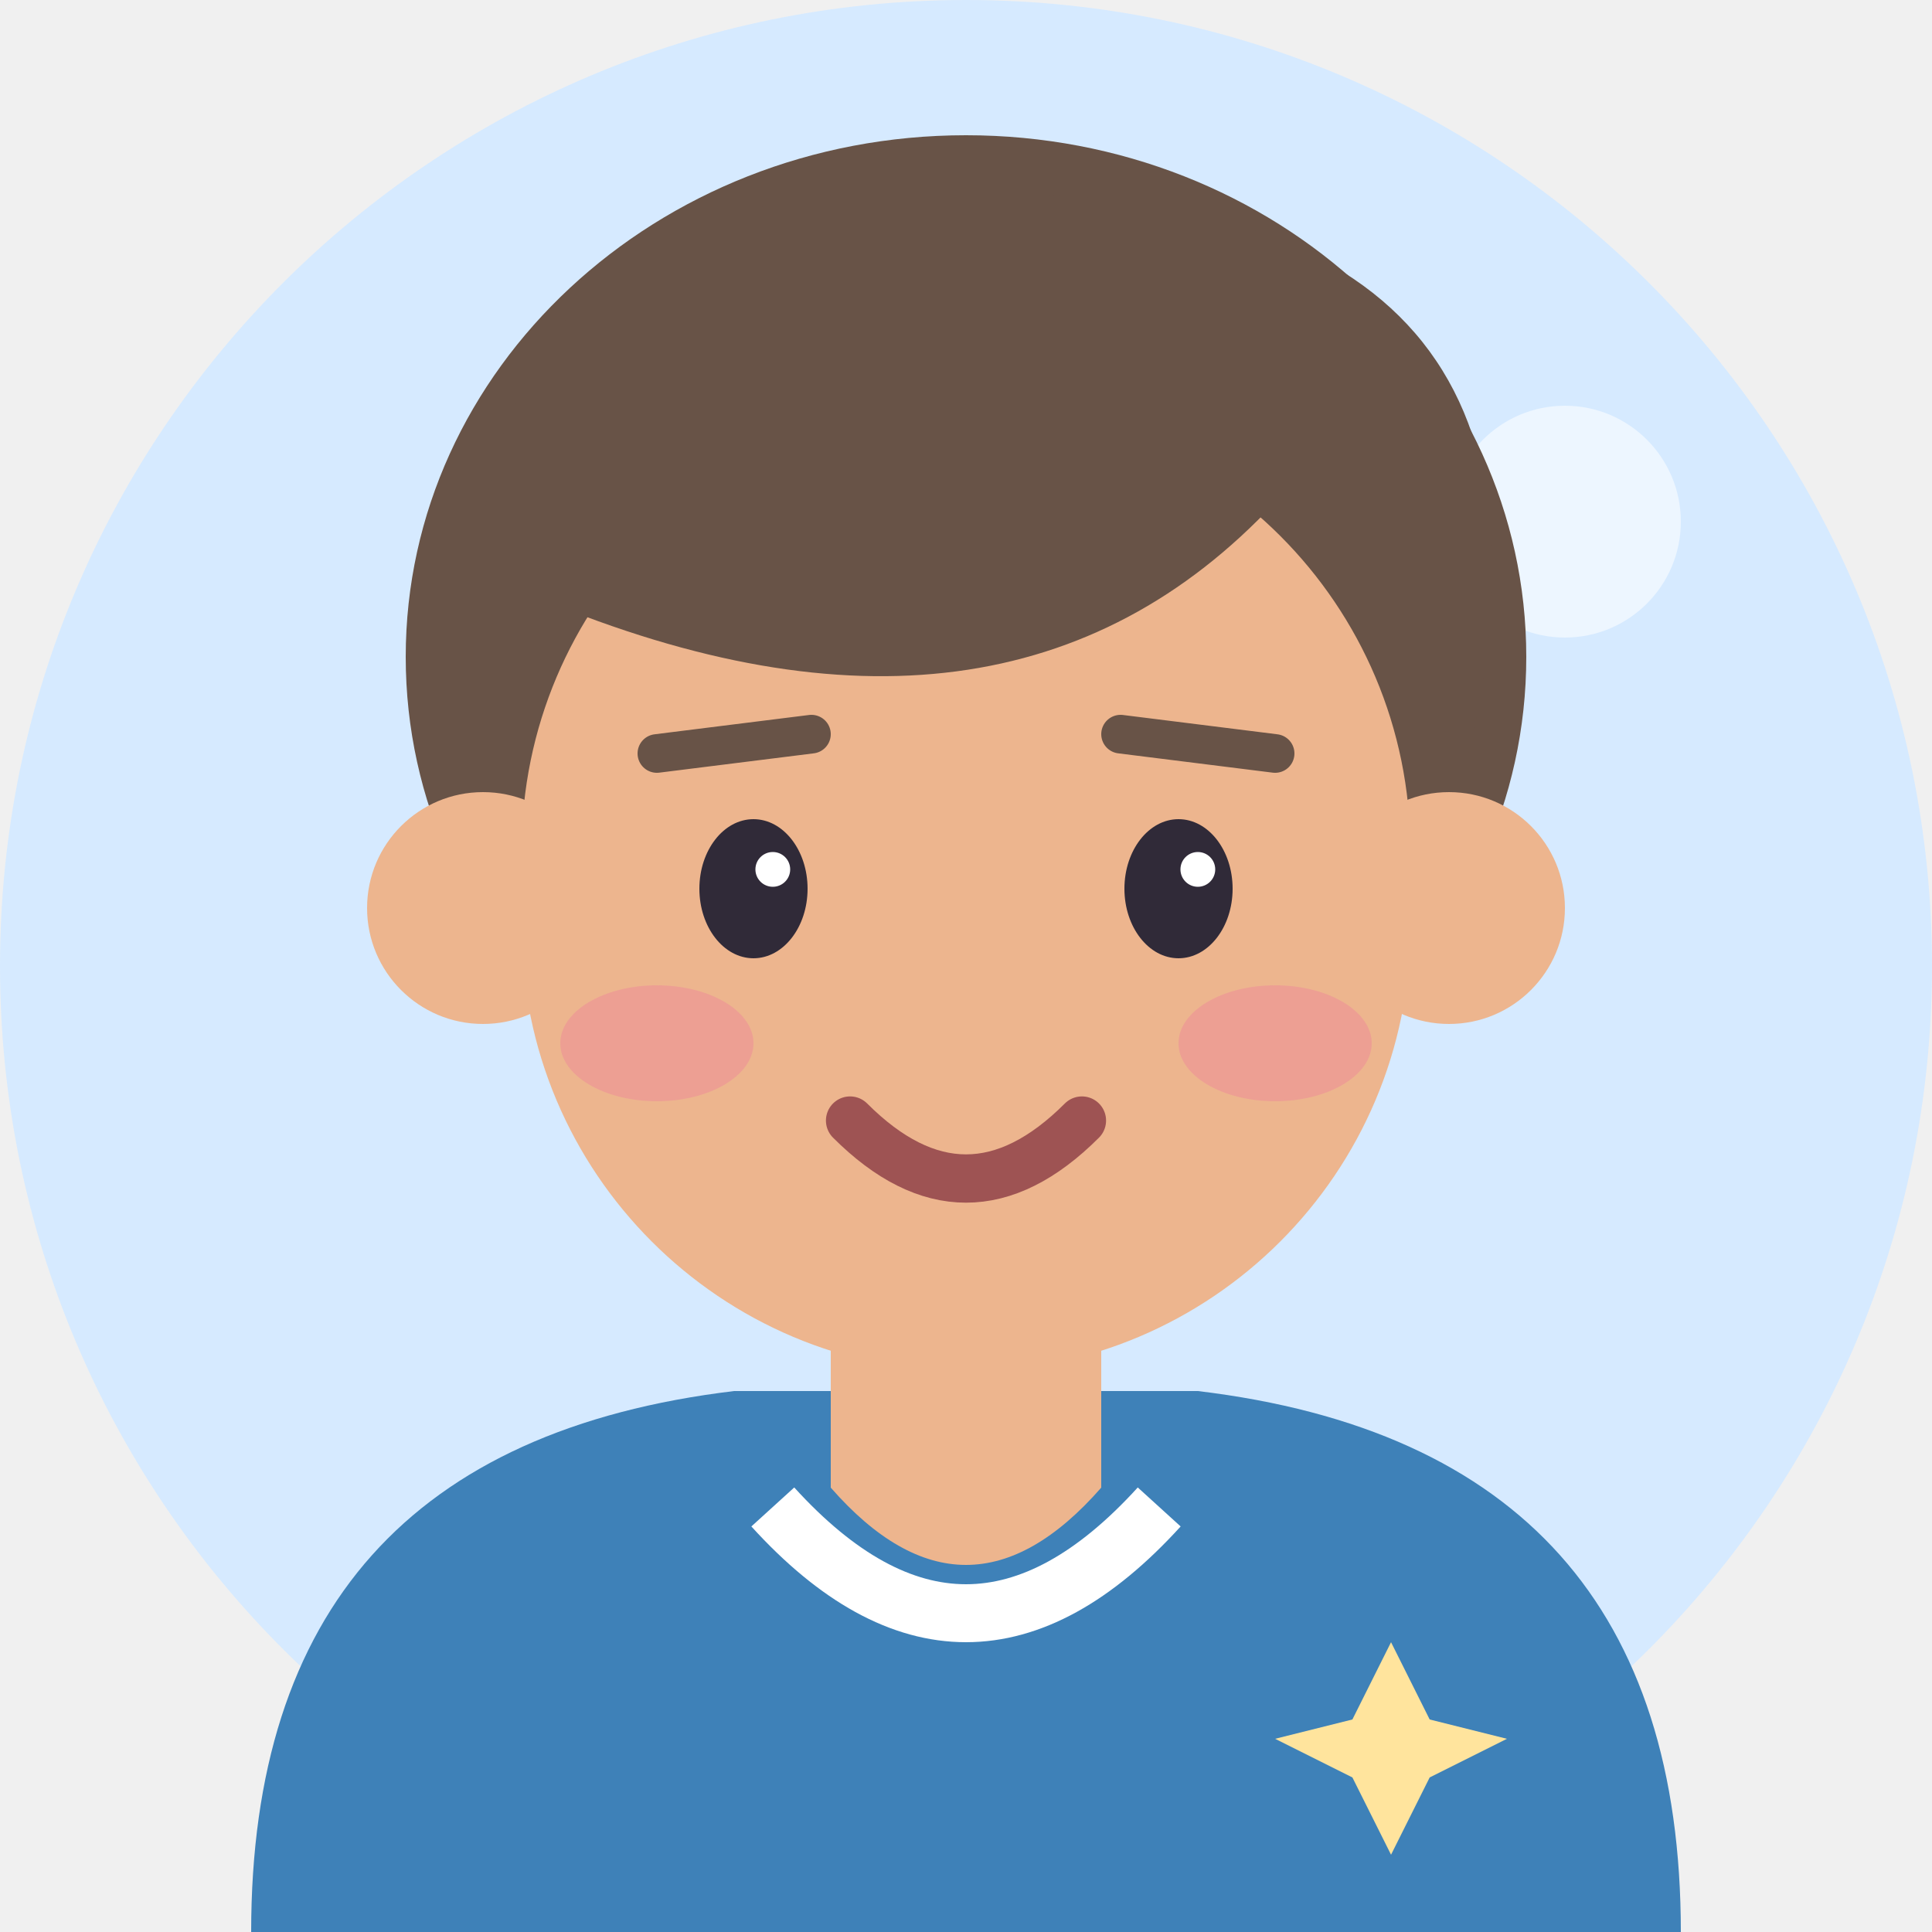
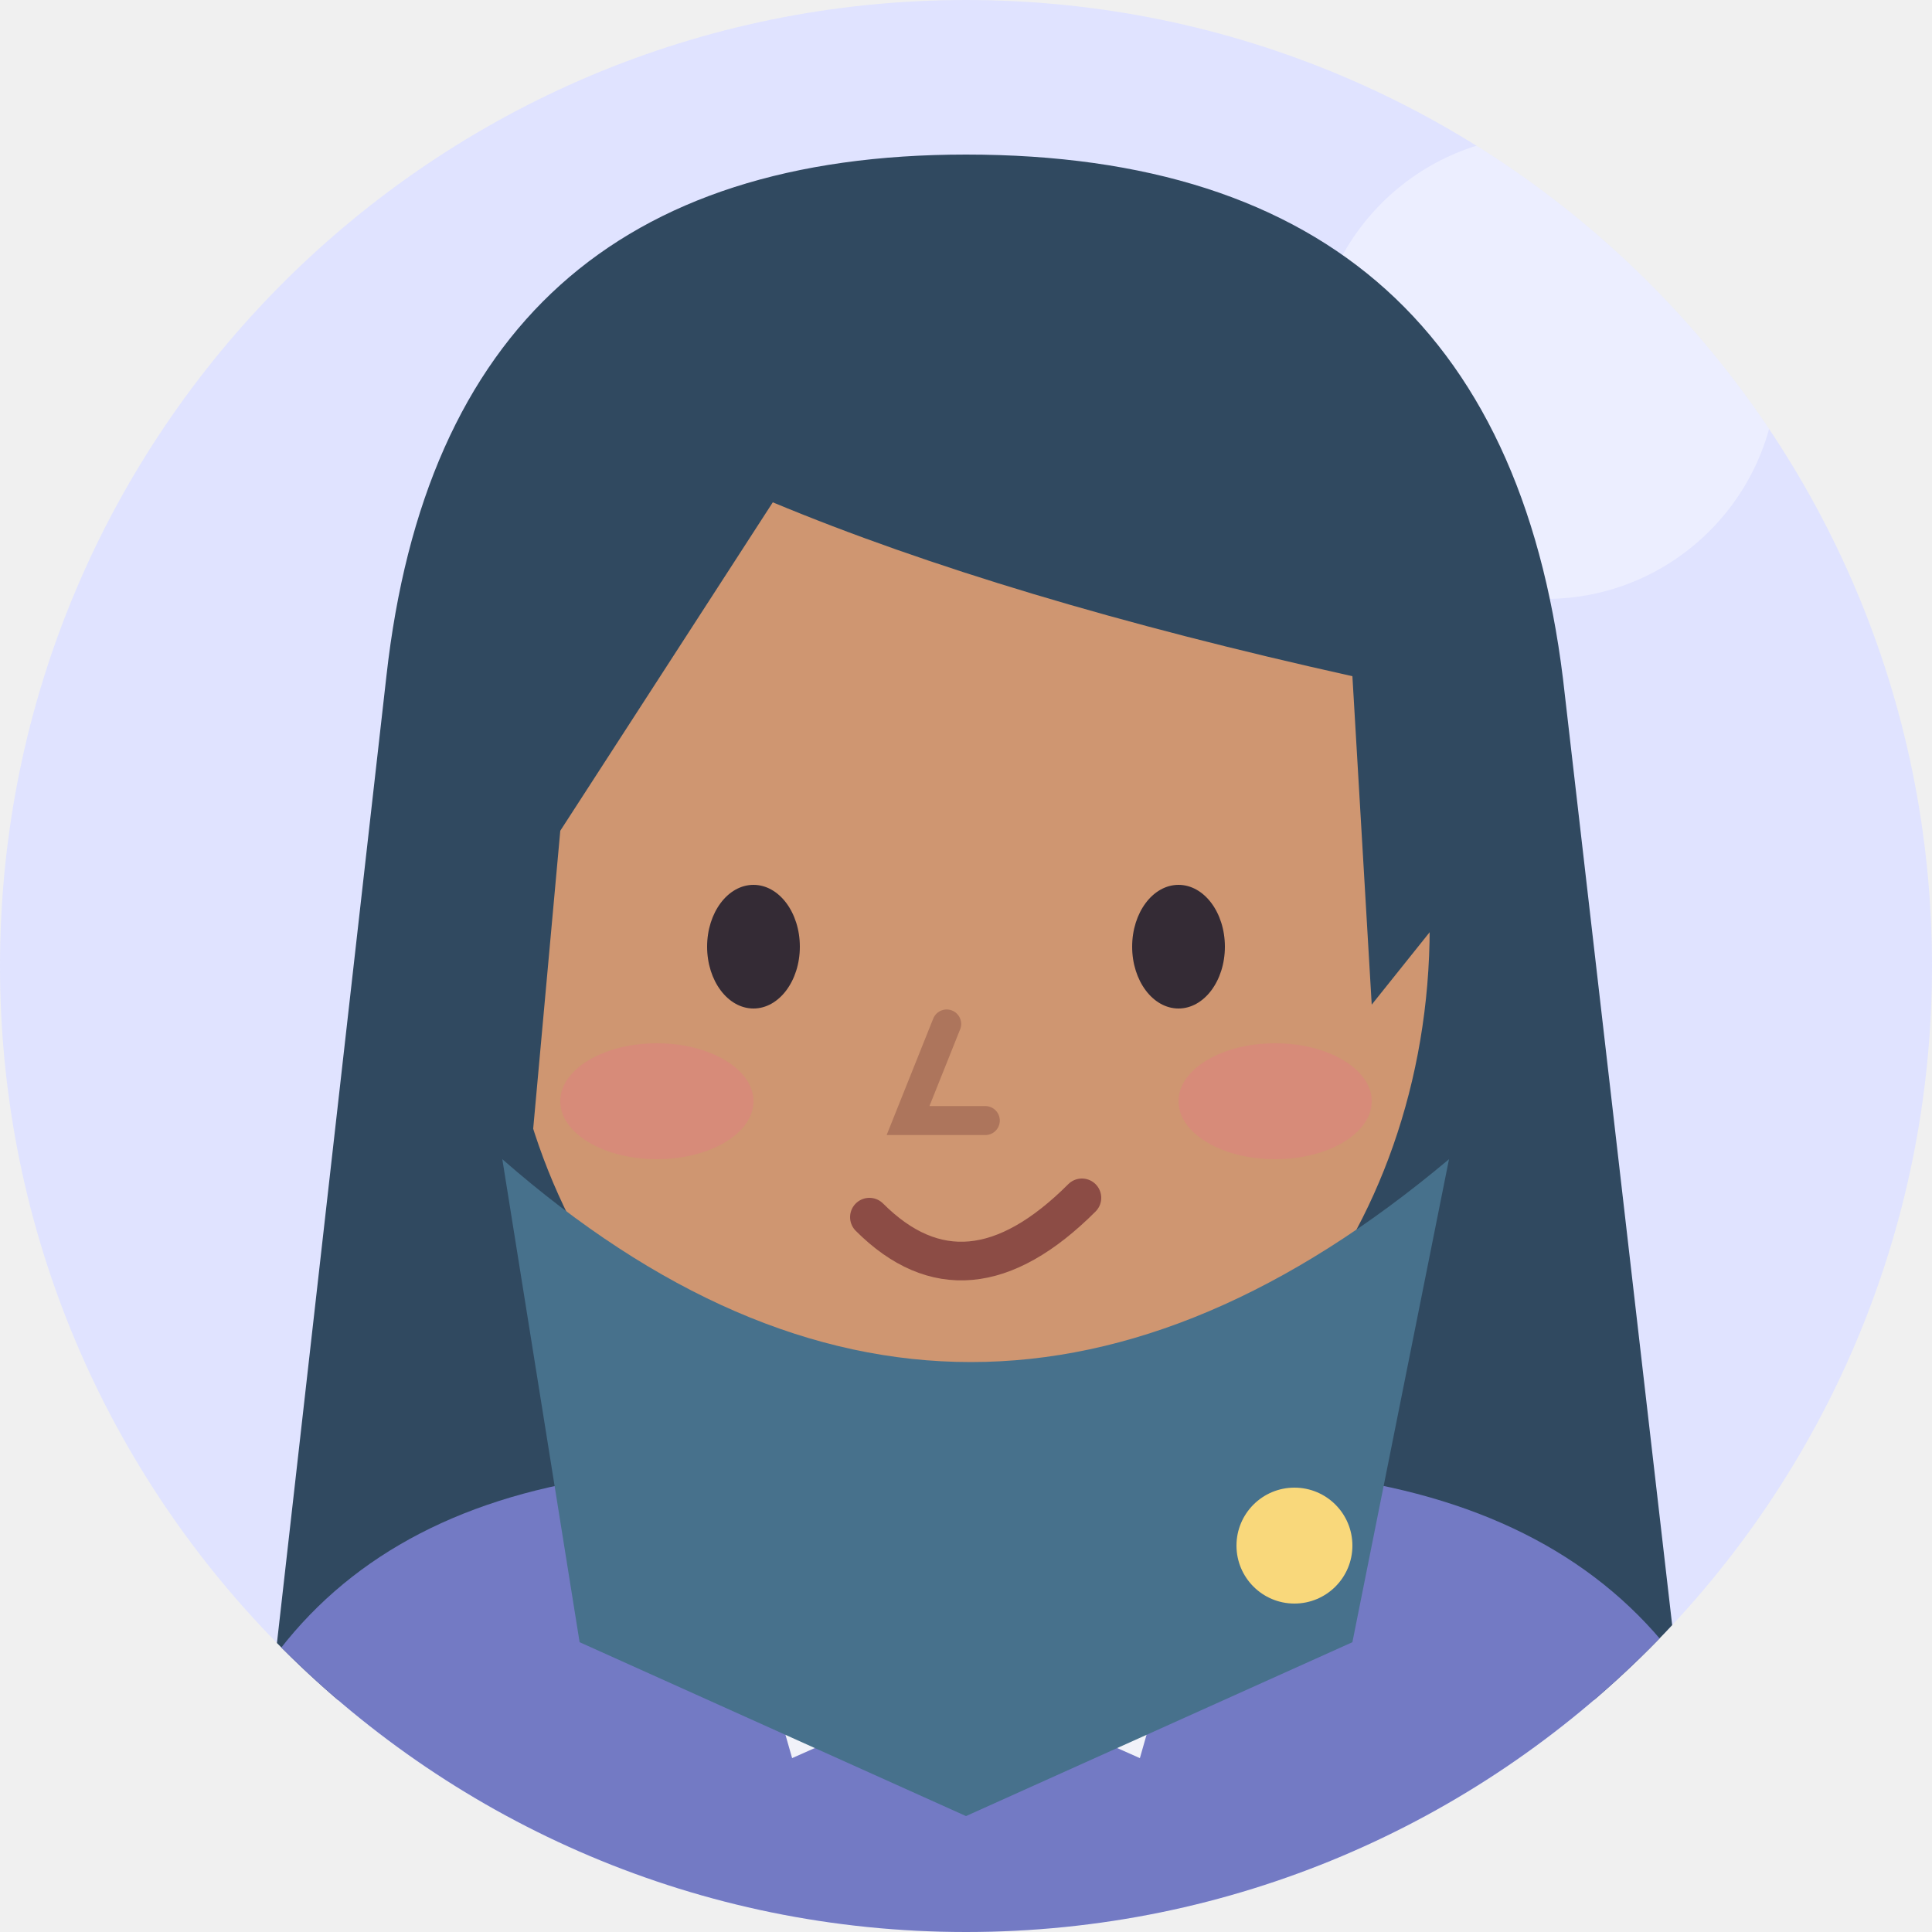
<svg xmlns="http://www.w3.org/2000/svg" viewBox="0 0 100 100">
-   <rect width="100" height="100" rx="50" fill="#d6eaff" />
-   <circle cx="81" cy="27" r="6" fill="#fff" opacity=".55" />
-   <ellipse cx="50" cy="34" rx="29" ry="27" fill="#685347" />
-   <path d="M13 100Q13 75 38 72H62Q87 75 87 100" fill="#3e81b8" />
-   <path d="M43 62H57V77Q50 85 43 77Z" fill="#edb58e" />
-   <circle cx="25" cy="47" r="6" fill="#edb58e" />
-   <circle cx="75" cy="47" r="6" fill="#edb58e" />
-   <rect x="27" y="21" width="46" height="50" rx="23" fill="#edb58e" />
-   <path d="M25 37Q22 8 51 10Q83 10 76 39L66 26Q52 41 28 31Z" fill="#685347" />
-   <path d="M34 39L42 38M58 38L66 39" stroke="#685347" stroke-width="2" stroke-linecap="round" />
-   <ellipse cx="39" cy="46" rx="2.8" ry="3.6" fill="#302a38" />
-   <ellipse cx="61" cy="46" rx="2.8" ry="3.6" fill="#302a38" />
-   <circle cx="40" cy="45" r=".9" fill="white" />
-   <circle cx="62" cy="45" r=".9" fill="white" />
-   <ellipse cx="34" cy="54" rx="5" ry="3" fill="#ed8d98" opacity=".55" />
-   <ellipse cx="66" cy="54" rx="5" ry="3" fill="#ed8d98" opacity=".55" />
-   <path d="M44 58Q50 64 56 58" stroke="#9e5353" stroke-width="2.5" fill="none" stroke-linecap="round" />
-   <path d="M40 78Q50 89 60 78" fill="none" stroke="#fff" stroke-width="3" />
-   <path d="M72 85L74 89L78 90L74 92L72 96L70 92L66 90L70 89Z" fill="#ffe49d" />
+   <defs>
+     <clipPath id="clip">
+       <circle cx="50" cy="50" r="50" />
+     </clipPath>
+   </defs>
+   <g clip-path="url(#clip)">
+     <path fill="#e0e3ff" d="M0 0H100V100H0Z" />
+     <circle cx="80" cy="19" r="12" fill="#fff" opacity=".4" />
+     <g fill="#304960">
+       <path d="M14 88L20 35Q23 8 50 8Q78 8 81 36L87 88Z" />
+     </g>
+     <path d="M9 100Q12 76 38 76H62Q89 76 92 100Z" fill="#737ac4" />
+     <path d="M42 65H58V80Q50 89 42 80Z" fill="#cf9671" />
+     <path d="M37 77L50 86 63 77 59 91 50 87 41 91Z" fill="#fff" opacity=".9" />
+     <ellipse cx="50" cy="48" rx="24" ry="29" fill="#cf9671" />
+     <g fill="#304960">
+       <path d="M21 42Q22 14 50 14Q78 14 79 42L71 52 70 35Q52 31 40 26L29 43 27 65Z" />
+     </g>
+     <g fill="#342b35">
+       <ellipse cx="39" cy="49" rx="2.4" ry="3.2" />
+       <ellipse cx="61" cy="49" rx="2.4" ry="3.2" />
+     </g>
+     <g fill="#df7f82" opacity=".48">
+       <ellipse cx="34" cy="57" rx="5" ry="3" />
+       <ellipse cx="66" cy="57" rx="5" ry="3" />
+     </g>
+     <path d="M45 63Q50 68 56 62" fill="none" stroke="#8c4c45" stroke-width="2" stroke-linecap="round" />
+     <path d="M49 53L47 58H51" fill="none" stroke="#ad755c" stroke-width="1.5" stroke-linecap="round" />
+     <path d="M26 60Q50 81 75 60L70 85 50 94 30 85Z" fill="#47718c" />
+     <circle cx="67" cy="80" r="3" fill="#f9d87b" />
+   </g>
</svg>
